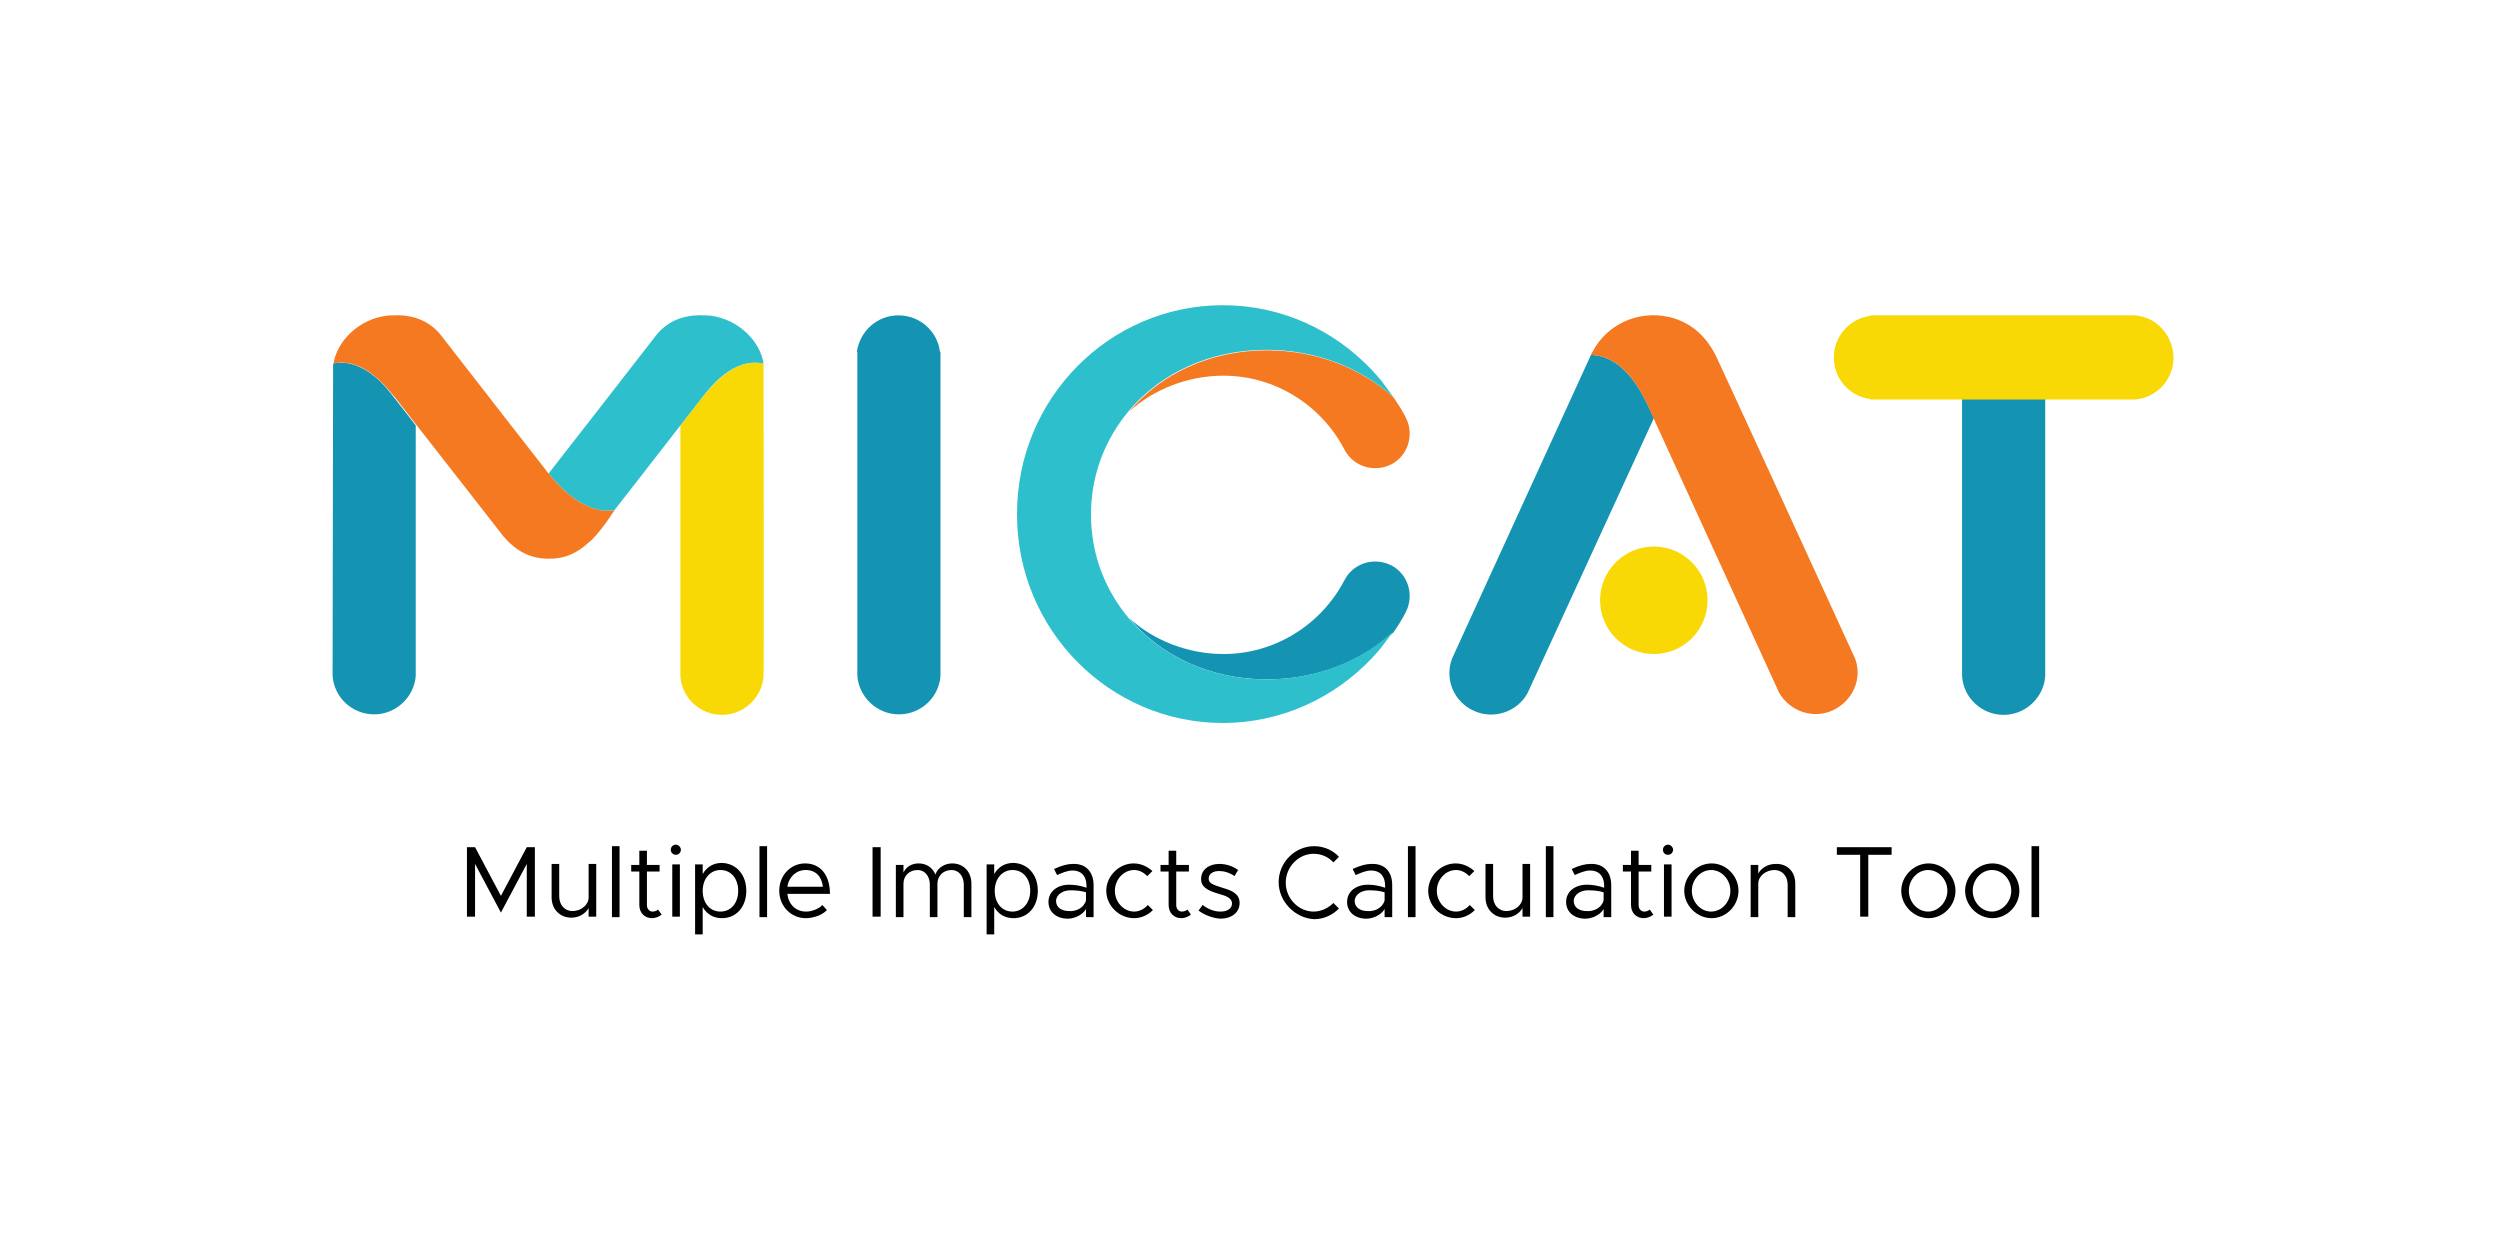
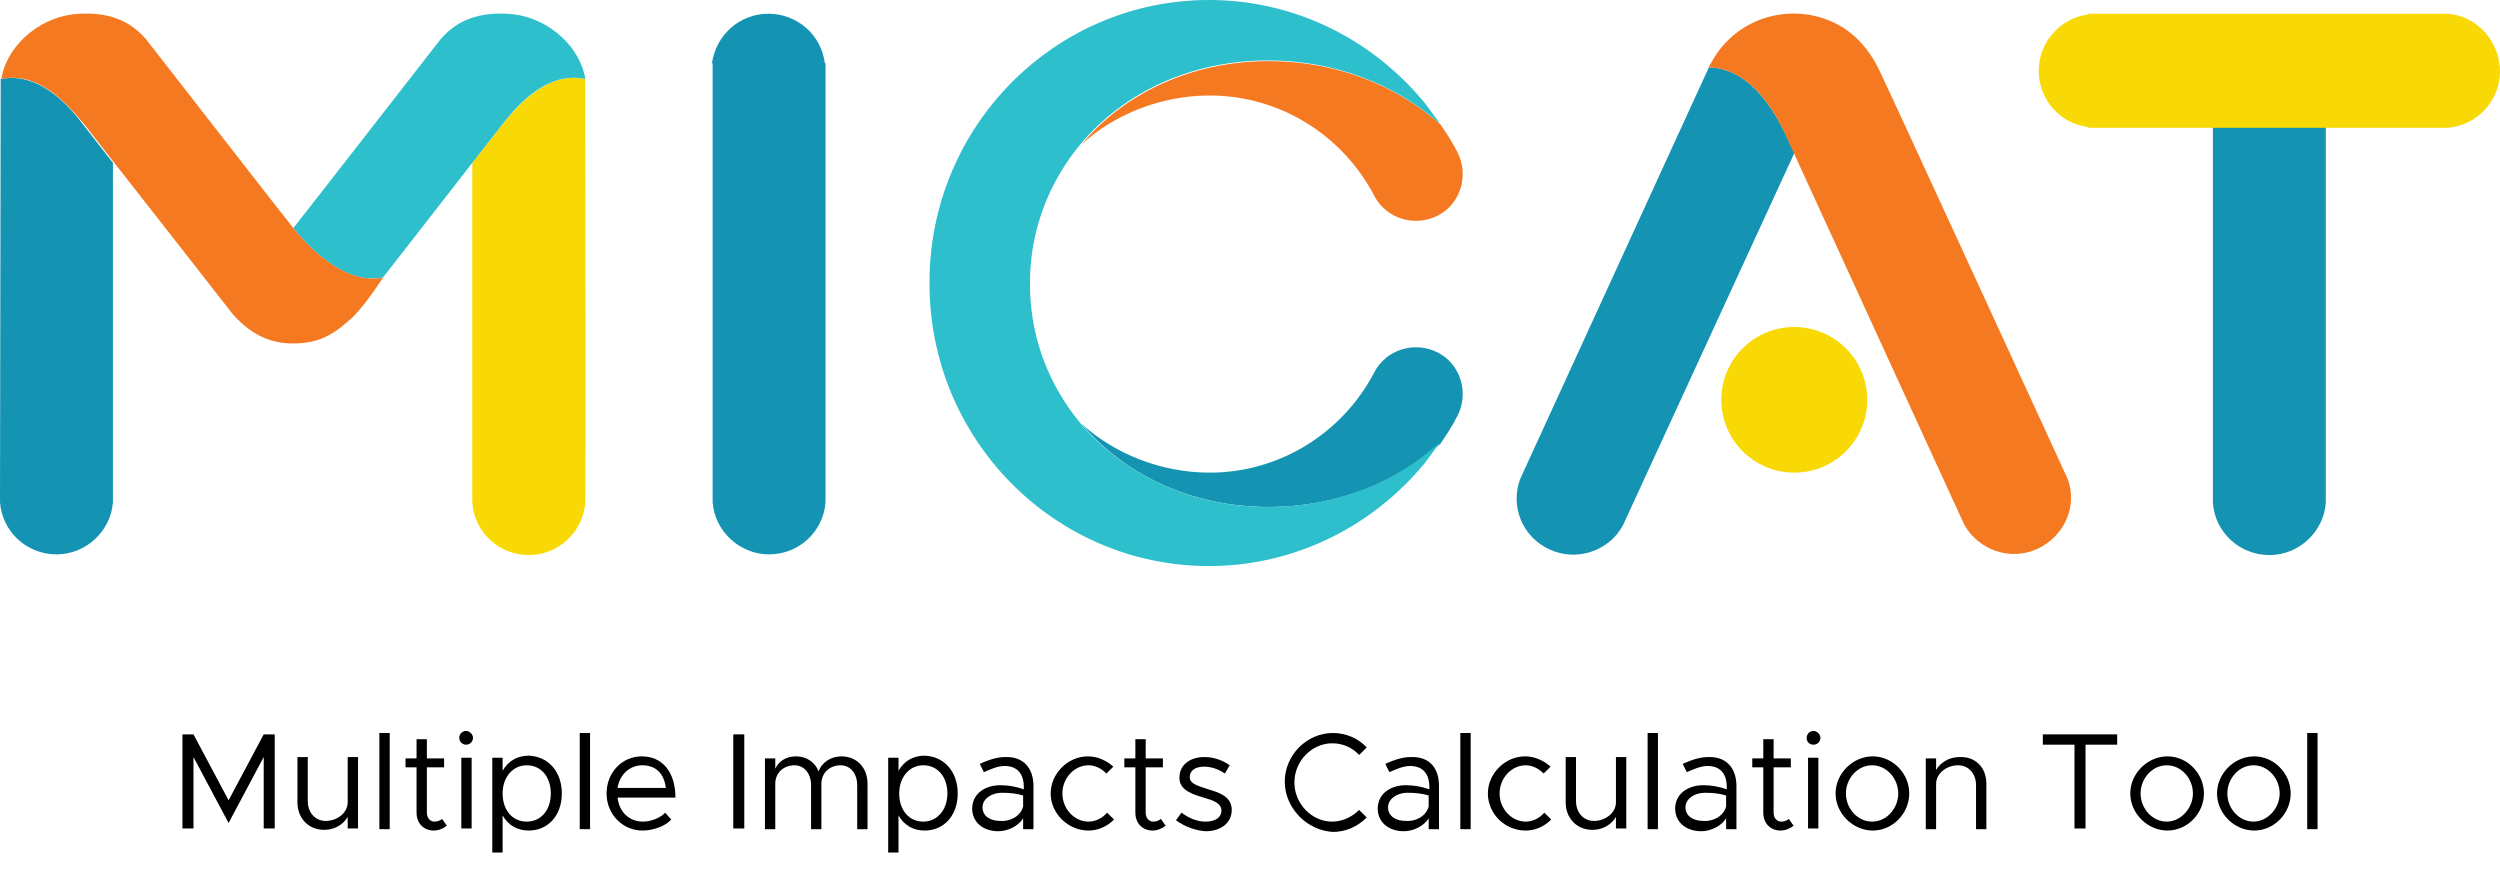
- <svg xmlns="http://www.w3.org/2000/svg" version="1.1" id="Layer_1" x="0px" y="0px" viewBox="0 0 493.1 246.5" style="enable-background:new 0 0 493.1 246.5;" xml:space="preserve">
-   <style type="text/css">
+ <svg xmlns="http://www.w3.org/2000/svg" version="1.1" id="Layer_1" x="0px" y="0px" viewBox="0 0 200 70" xml:space="preserve" width="200" height="70">
+   <defs id="defs137" />
+   <style type="text/css" id="style2">
	.st0{fill:none;}
	.st1{fill:#F8D905;}
	.st2{fill:#1494B2;}
	.st3{fill:#2DBFCC;}
	.st4{fill:#F47920;}
</style>
-   <rect x="0.1" y="0.4" class="st0" width="492.1" height="245.3" />
-   <rect x="2412.3" y="-170.5" class="st0" width="839.9" height="594.5" />
-   <rect x="4135.8" y="-169.2" class="st0" width="839.9" height="594.5" />
-   <g>
-     <g>
-       <path d="M92.1,167.1h1.6l5.1,9.6l5.1-9.6h1.6v13.7h-1.6v-10.4l-5.1,9.6l-5.1-9.6v10.4h-1.6V167.1z" />
-       <path d="M117.6,170.5v10.3h-1.5v-1.7c-0.6,1.1-1.9,1.9-3.4,1.9c-2.3,0-3.9-1.7-3.9-4v-6.6h1.5v6.4c0,1.7,1.1,2.9,2.6,2.9    c1.7,0,3.2-1.2,3.2-2.7v-6.6H117.6z" />
-       <path d="M120.7,166.9h1.5v14h-1.5V166.9z" />
-       <path d="M130.5,180.4c-0.5,0.4-1.2,0.7-1.9,0.7c-1.5,0-2.5-1.1-2.5-2.6v-6.6h-1.6v-1.3h1.6v-2.8h1.5v2.8h2.5v1.3h-2.5v6.6    c0,0.8,0.5,1.3,1.1,1.3c0.5,0,0.9-0.2,1.1-0.4L130.5,180.4z" />
-       <path d="M132.3,167.6c0-0.5,0.4-1,1-1c0.5,0,1,0.5,1,1c0,0.5-0.4,1-1,1C132.8,168.6,132.3,168.2,132.3,167.6z M132.6,170.5h1.5    v10.3h-1.5V170.5z" />
-       <path d="M147.2,175.7c0,3.2-2,5.4-4.8,5.4c-1.7,0-3-0.8-3.8-2.2v5.4h-1.5v-13.8h1.5v1.9c0.8-1.4,2.1-2.2,3.8-2.2    C145.2,170.3,147.2,172.5,147.2,175.7z M145.6,175.7c0-2.4-1.4-4.1-3.5-4.1c-2,0-3.5,1.7-3.5,4.1s1.4,4.1,3.5,4.1    C144.2,179.8,145.6,178.1,145.6,175.7z" />
-       <path d="M149.8,166.9h1.5v14h-1.5V166.9z" />
-       <path d="M162.2,178.5l0.9,1c-0.9,1-2.7,1.6-4.2,1.6c-2.8,0-5.2-2.3-5.2-5.4c0-3.1,2.3-5.4,5.1-5.4c3.1,0,4.9,2.4,4.9,6h-8.4    c0.2,2,1.6,3.5,3.7,3.5C160.2,179.8,161.6,179.2,162.2,178.5z M155.3,174.9h7c-0.2-1.9-1.3-3.3-3.4-3.3    C157.1,171.6,155.6,172.9,155.3,174.9z" />
-       <path d="M172.1,167.1h1.6v13.7h-1.6V167.1z" />
-       <path d="M191.6,174.3v6.6h-1.5v-6.4c0-1.7-1-2.9-2.4-2.9c-1.6,0-2.8,1.1-2.8,2.7v6.6h-1.5v-6.4c0-1.7-1-2.9-2.4-2.9    c-1.6,0-2.8,1.1-2.8,2.7v6.6h-1.5v-10.3h1.5v1.5c0.5-1.1,1.6-1.8,3-1.8c1.6,0,2.8,0.9,3.3,2.2c0.4-1.3,1.8-2.2,3.3-2.2    C190,170.3,191.6,171.9,191.6,174.3z" />
-       <path d="M204.7,175.7c0,3.2-2,5.4-4.8,5.4c-1.7,0-3-0.8-3.8-2.2v5.4h-1.5v-13.8h1.5v1.9c0.8-1.4,2.1-2.2,3.8-2.2    C202.7,170.3,204.7,172.5,204.7,175.7z M203.2,175.7c0-2.4-1.4-4.1-3.5-4.1c-2,0-3.5,1.7-3.5,4.1s1.4,4.1,3.5,4.1    C201.7,179.8,203.2,178.1,203.2,175.7z" />
-       <path d="M215.7,174.6v6.3h-1.5v-1.6c-0.7,1.2-2.3,1.9-3.6,1.9c-2.2,0-3.8-1.3-3.8-3.3c0-2.1,1.8-3.4,4.1-3.4    c1.1,0,2.3,0.2,3.4,0.6v-0.4c0-1.4-0.6-3-2.8-3c-1,0-2.1,0.5-3,0.9l-0.6-1.2c1.5-0.7,2.7-1,3.7-1    C214.3,170.3,215.7,172.1,215.7,174.6z M214.2,177.6V176c-0.9-0.3-2-0.4-3.1-0.4c-1.5,0-2.8,0.9-2.8,2.1c0,1.3,1.1,2,2.6,2    C212.2,179.8,213.8,179.1,214.2,177.6z" />
-       <path d="M218.2,175.7c0-2.9,2.5-5.4,5.4-5.4c1.4,0,2.7,0.6,3.7,1.5l-1,1c-0.7-0.7-1.6-1.2-2.6-1.2c-2.1,0-3.8,1.9-3.8,4.1    c0,2.2,1.7,4.1,3.8,4.1c1,0,2-0.5,2.7-1.3l1,1c-1,1-2.3,1.6-3.7,1.6C220.7,181.1,218.2,178.6,218.2,175.7z" />
-       <path d="M234.9,180.4c-0.5,0.4-1.2,0.7-1.9,0.7c-1.5,0-2.5-1.1-2.5-2.6v-6.6h-1.6v-1.3h1.6v-2.8h1.5v2.8h2.5v1.3h-2.5v6.6    c0,0.8,0.5,1.3,1.1,1.3c0.5,0,0.9-0.2,1.1-0.4L234.9,180.4z" />
-       <path d="M236.4,179.6l0.8-1.1c1.2,0.9,2.4,1.3,3.5,1.3c1.4,0,2.3-0.6,2.3-1.6c0-1.1-1.2-1.5-2.6-1.9c-2.5-0.7-3.5-1.5-3.5-2.9    c0-1.9,1.6-3,3.6-3c1.3,0,2.6,0.4,3.7,1.2l-0.7,1.2c-1-0.7-2.1-1-3-1c-1.2,0-2.1,0.5-2.1,1.5c0,0.9,0.8,1.2,2.7,1.8    c1.7,0.5,3.4,1.1,3.4,3c0,1.9-1.6,3.1-3.8,3.1C239.2,181.1,237.6,180.5,236.4,179.6z" />
-       <path d="M252.2,174c0-3.9,3.2-7.1,7-7.1c1.9,0,3.7,0.8,4.9,2.1l-1.1,1.1c-1-1.1-2.4-1.7-3.9-1.7c-3,0-5.5,2.6-5.5,5.7    c0,3.1,2.5,5.7,5.5,5.7c1.5,0,2.9-0.7,3.9-1.7l1.1,1.1c-1.3,1.3-3,2.1-4.9,2.1C255.4,181.1,252.2,177.8,252.2,174z" />
-       <path d="M274.6,174.6v6.3h-1.5v-1.6c-0.7,1.2-2.3,1.9-3.6,1.9c-2.2,0-3.8-1.3-3.8-3.3c0-2.1,1.8-3.4,4.1-3.4    c1.1,0,2.3,0.2,3.4,0.6v-0.4c0-1.4-0.6-3-2.8-3c-1,0-2.1,0.5-3,0.9l-0.6-1.2c1.5-0.7,2.7-1,3.7-1    C273.3,170.3,274.6,172.1,274.6,174.6z M273.1,177.6V176c-0.9-0.3-2-0.4-3.1-0.4c-1.5,0-2.8,0.9-2.8,2.1c0,1.3,1.1,2,2.6,2    C271.1,179.8,272.7,179.1,273.1,177.6z" />
-       <path d="M277.7,166.9h1.5v14h-1.5V166.9z" />
-       <path d="M281.7,175.7c0-2.9,2.5-5.4,5.4-5.4c1.4,0,2.7,0.6,3.7,1.5l-1,1c-0.7-0.7-1.6-1.2-2.6-1.2c-2.1,0-3.8,1.9-3.8,4.1    c0,2.2,1.7,4.1,3.8,4.1c1,0,2-0.5,2.7-1.3l1,1c-1,1-2.3,1.6-3.7,1.6C284.1,181.1,281.7,178.6,281.7,175.7z" />
-       <path d="M301.8,170.5v10.3h-1.5v-1.7c-0.6,1.1-1.9,1.9-3.4,1.9c-2.3,0-3.9-1.7-3.9-4v-6.6h1.5v6.4c0,1.7,1.1,2.9,2.6,2.9    c1.7,0,3.2-1.2,3.2-2.7v-6.6H301.8z" />
-       <path d="M304.9,166.9h1.5v14h-1.5V166.9z" />
-       <path d="M317.8,174.6v6.3h-1.5v-1.6c-0.7,1.2-2.3,1.9-3.6,1.9c-2.2,0-3.8-1.3-3.8-3.3c0-2.1,1.8-3.4,4.1-3.4    c1.1,0,2.3,0.2,3.4,0.6v-0.4c0-1.4-0.6-3-2.8-3c-1,0-2.1,0.5-3,0.9l-0.6-1.2c1.5-0.7,2.7-1,3.7-1    C316.4,170.3,317.8,172.1,317.8,174.6z M316.3,177.6V176c-0.9-0.3-2-0.4-3.1-0.4c-1.5,0-2.8,0.9-2.8,2.1c0,1.3,1.1,2,2.6,2    C314.3,179.8,315.9,179.1,316.3,177.6z" />
-       <path d="M326.1,180.4c-0.5,0.4-1.2,0.7-1.9,0.7c-1.5,0-2.5-1.1-2.5-2.6v-6.6h-1.6v-1.3h1.6v-2.8h1.5v2.8h2.5v1.3h-2.5v6.6    c0,0.8,0.5,1.3,1.1,1.3c0.5,0,0.9-0.2,1.1-0.4L326.1,180.4z" />
-       <path d="M328,167.6c0-0.5,0.4-1,1-1c0.5,0,1,0.5,1,1c0,0.5-0.4,1-1,1C328.4,168.6,328,168.2,328,167.6z M328.2,170.5h1.5v10.3    h-1.5V170.5z" />
-       <path d="M332.2,175.7c0-2.9,2.5-5.4,5.4-5.4s5.3,2.5,5.3,5.4c0,2.9-2.4,5.4-5.3,5.4S332.2,178.6,332.2,175.7z M341.3,175.7    c0-2.2-1.7-4.1-3.8-4.1c-2.1,0-3.8,1.9-3.8,4.1c0,2.2,1.7,4.1,3.8,4.1C339.6,179.8,341.3,177.9,341.3,175.7z" />
-       <path d="M354.1,174.3v6.6h-1.5v-6.4c0-1.7-1.1-2.9-2.6-2.9c-1.7,0-3.2,1.2-3.2,2.7v6.6h-1.5v-10.3h1.5v1.7    c0.6-1.1,1.9-1.9,3.4-1.9C352.5,170.3,354.1,171.9,354.1,174.3z" />
-       <path d="M366.9,168.6h-4.6v-1.5h10.8v1.5h-4.6v12.2h-1.6V168.6z" />
-       <path d="M375,175.7c0-2.9,2.5-5.4,5.4-5.4s5.3,2.5,5.3,5.4c0,2.9-2.4,5.4-5.3,5.4S375,178.6,375,175.7z M384.1,175.7    c0-2.2-1.7-4.1-3.8-4.1c-2.1,0-3.8,1.9-3.8,4.1c0,2.2,1.7,4.1,3.8,4.1C382.3,179.8,384.1,177.9,384.1,175.7z" />
-       <path d="M387.6,175.7c0-2.9,2.5-5.4,5.4-5.4s5.3,2.5,5.3,5.4c0,2.9-2.4,5.4-5.3,5.4S387.6,178.6,387.6,175.7z M396.7,175.7    c0-2.2-1.7-4.1-3.8-4.1c-2.1,0-3.8,1.9-3.8,4.1c0,2.2,1.7,4.1,3.8,4.1C394.9,179.8,396.7,177.9,396.7,175.7z" />
-       <path d="M400.7,166.9h1.5v14h-1.5V166.9z" />
+   <rect x="0.1" y="0.4" class="st0" width="492.1" height="245.3" id="rect4" />
+   <rect x="2412.3" y="-170.5" class="st0" width="839.9" height="594.5" id="rect6" />
+   <rect x="4135.8" y="-169.2" class="st0" width="839.9" height="594.5" id="rect8" />
+   <g id="g132" transform="matrix(0.5508125,0,0,0.5495761,-36.1333,-33.08448)">
+     <g id="g70">
+       <path d="m 92.1,167.1 h 1.6 l 5.1,9.6 5.1,-9.6 h 1.6 v 13.7 h -1.6 v -10.4 l -5.1,9.6 -5.1,-9.6 v 10.4 h -1.6 z" id="path10" />
+       <path d="m 117.6,170.5 v 10.3 h -1.5 v -1.7 c -0.6,1.1 -1.9,1.9 -3.4,1.9 -2.3,0 -3.9,-1.7 -3.9,-4 v -6.6 h 1.5 v 6.4 c 0,1.7 1.1,2.9 2.6,2.9 1.7,0 3.2,-1.2 3.2,-2.7 v -6.6 h 1.5 z" id="path12" />
+       <path d="m 120.7,166.9 h 1.5 v 14 h -1.5 z" id="path14" />
+       <path d="m 130.5,180.4 c -0.5,0.4 -1.2,0.7 -1.9,0.7 -1.5,0 -2.5,-1.1 -2.5,-2.6 v -6.6 h -1.6 v -1.3 h 1.6 v -2.8 h 1.5 v 2.8 h 2.5 v 1.3 h -2.5 v 6.6 c 0,0.8 0.5,1.3 1.1,1.3 0.5,0 0.9,-0.2 1.1,-0.4 z" id="path16" />
+       <path d="m 132.3,167.6 c 0,-0.5 0.4,-1 1,-1 0.5,0 1,0.5 1,1 0,0.5 -0.4,1 -1,1 -0.5,0 -1,-0.4 -1,-1 z m 0.3,2.9 h 1.5 v 10.3 h -1.5 z" id="path18" />
+       <path d="m 147.2,175.7 c 0,3.2 -2,5.4 -4.8,5.4 -1.7,0 -3,-0.8 -3.8,-2.2 v 5.4 h -1.5 v -13.8 h 1.5 v 1.9 c 0.8,-1.4 2.1,-2.2 3.8,-2.2 2.8,0.1 4.8,2.3 4.8,5.5 z m -1.6,0 c 0,-2.4 -1.4,-4.1 -3.5,-4.1 -2,0 -3.5,1.7 -3.5,4.1 0,2.4 1.4,4.1 3.5,4.1 2.1,0 3.5,-1.7 3.5,-4.1 z" id="path20" />
+       <path d="m 149.8,166.9 h 1.5 v 14 h -1.5 z" id="path22" />
+       <path d="m 162.2,178.5 0.9,1 c -0.9,1 -2.7,1.6 -4.2,1.6 -2.8,0 -5.2,-2.3 -5.2,-5.4 0,-3.1 2.3,-5.4 5.1,-5.4 3.1,0 4.9,2.4 4.9,6 h -8.4 c 0.2,2 1.6,3.5 3.7,3.5 1.2,0 2.6,-0.6 3.2,-1.3 z m -6.9,-3.6 h 7 c -0.2,-1.9 -1.3,-3.3 -3.4,-3.3 -1.8,0 -3.3,1.3 -3.6,3.3 z" id="path24" />
+       <path d="m 172.1,167.1 h 1.6 v 13.7 h -1.6 z" id="path26" />
+       <path d="m 191.6,174.3 v 6.6 h -1.5 v -6.4 c 0,-1.7 -1,-2.9 -2.4,-2.9 -1.6,0 -2.8,1.1 -2.8,2.7 v 6.6 h -1.5 v -6.4 c 0,-1.7 -1,-2.9 -2.4,-2.9 -1.6,0 -2.8,1.1 -2.8,2.7 v 6.6 h -1.5 v -10.3 h 1.5 v 1.5 c 0.5,-1.1 1.6,-1.8 3,-1.8 1.6,0 2.8,0.9 3.3,2.2 0.4,-1.3 1.8,-2.2 3.3,-2.2 2.2,0 3.8,1.6 3.8,4 z" id="path28" />
+       <path d="m 204.7,175.7 c 0,3.2 -2,5.4 -4.8,5.4 -1.7,0 -3,-0.8 -3.8,-2.2 v 5.4 h -1.5 v -13.8 h 1.5 v 1.9 c 0.8,-1.4 2.1,-2.2 3.8,-2.2 2.8,0.1 4.8,2.3 4.8,5.5 z m -1.5,0 c 0,-2.4 -1.4,-4.1 -3.5,-4.1 -2,0 -3.5,1.7 -3.5,4.1 0,2.4 1.4,4.1 3.5,4.1 2,0 3.5,-1.7 3.5,-4.1 z" id="path30" />
+       <path d="m 215.7,174.6 v 6.3 h -1.5 v -1.6 c -0.7,1.2 -2.3,1.9 -3.6,1.9 -2.2,0 -3.8,-1.3 -3.8,-3.3 0,-2.1 1.8,-3.4 4.1,-3.4 1.1,0 2.3,0.2 3.4,0.6 v -0.4 c 0,-1.4 -0.6,-3 -2.8,-3 -1,0 -2.1,0.5 -3,0.9 l -0.6,-1.2 c 1.5,-0.7 2.7,-1 3.7,-1 2.7,-0.1 4.1,1.7 4.1,4.2 z m -1.5,3 V 176 c -0.9,-0.3 -2,-0.4 -3.1,-0.4 -1.5,0 -2.8,0.9 -2.8,2.1 0,1.3 1.1,2 2.6,2 1.3,0.1 2.9,-0.6 3.3,-2.1 z" id="path32" />
+       <path d="m 218.2,175.7 c 0,-2.9 2.5,-5.4 5.4,-5.4 1.4,0 2.7,0.6 3.7,1.5 l -1,1 c -0.7,-0.7 -1.6,-1.2 -2.6,-1.2 -2.1,0 -3.8,1.9 -3.8,4.1 0,2.2 1.7,4.1 3.8,4.1 1,0 2,-0.5 2.7,-1.3 l 1,1 c -1,1 -2.3,1.6 -3.7,1.6 -3,0 -5.5,-2.5 -5.5,-5.4 z" id="path34" />
+       <path d="m 234.9,180.4 c -0.5,0.4 -1.2,0.7 -1.9,0.7 -1.5,0 -2.5,-1.1 -2.5,-2.6 v -6.6 h -1.6 v -1.3 h 1.6 v -2.8 h 1.5 v 2.8 h 2.5 v 1.3 H 232 v 6.6 c 0,0.8 0.5,1.3 1.1,1.3 0.5,0 0.9,-0.2 1.1,-0.4 z" id="path36" />
+       <path d="m 236.4,179.6 0.8,-1.1 c 1.2,0.9 2.4,1.3 3.5,1.3 1.4,0 2.3,-0.6 2.3,-1.6 0,-1.1 -1.2,-1.5 -2.6,-1.9 -2.5,-0.7 -3.5,-1.5 -3.5,-2.9 0,-1.9 1.6,-3 3.6,-3 1.3,0 2.6,0.4 3.7,1.2 l -0.7,1.2 c -1,-0.7 -2.1,-1 -3,-1 -1.2,0 -2.1,0.5 -2.1,1.5 0,0.9 0.8,1.2 2.7,1.8 1.7,0.5 3.4,1.1 3.4,3 0,1.9 -1.6,3.1 -3.8,3.1 -1.5,-0.1 -3.1,-0.7 -4.3,-1.6 z" id="path38" />
+       <path d="m 252.2,174 c 0,-3.9 3.2,-7.1 7,-7.1 1.9,0 3.7,0.8 4.9,2.1 l -1.1,1.1 c -1,-1.1 -2.4,-1.7 -3.9,-1.7 -3,0 -5.5,2.6 -5.5,5.7 0,3.1 2.5,5.7 5.5,5.7 1.5,0 2.9,-0.7 3.9,-1.7 l 1.1,1.1 c -1.3,1.3 -3,2.1 -4.9,2.1 -3.8,-0.2 -7,-3.5 -7,-7.3 z" id="path40" />
+       <path d="m 274.6,174.6 v 6.3 h -1.5 v -1.6 c -0.7,1.2 -2.3,1.9 -3.6,1.9 -2.2,0 -3.8,-1.3 -3.8,-3.3 0,-2.1 1.8,-3.4 4.1,-3.4 1.1,0 2.3,0.2 3.4,0.6 v -0.4 c 0,-1.4 -0.6,-3 -2.8,-3 -1,0 -2.1,0.5 -3,0.9 l -0.6,-1.2 c 1.5,-0.7 2.7,-1 3.7,-1 2.8,-0.1 4.1,1.7 4.1,4.2 z m -1.5,3 V 176 c -0.9,-0.3 -2,-0.4 -3.1,-0.4 -1.5,0 -2.8,0.9 -2.8,2.1 0,1.3 1.1,2 2.6,2 1.3,0.1 2.9,-0.6 3.3,-2.1 z" id="path42" />
+       <path d="m 277.7,166.9 h 1.5 v 14 h -1.5 z" id="path44" />
+       <path d="m 281.7,175.7 c 0,-2.9 2.5,-5.4 5.4,-5.4 1.4,0 2.7,0.6 3.7,1.5 l -1,1 c -0.7,-0.7 -1.6,-1.2 -2.6,-1.2 -2.1,0 -3.8,1.9 -3.8,4.1 0,2.2 1.7,4.1 3.8,4.1 1,0 2,-0.5 2.7,-1.3 l 1,1 c -1,1 -2.3,1.6 -3.7,1.6 -3.1,0 -5.5,-2.5 -5.5,-5.4 z" id="path46" />
+       <path d="m 301.8,170.5 v 10.3 h -1.5 v -1.7 c -0.6,1.1 -1.9,1.9 -3.4,1.9 -2.3,0 -3.9,-1.7 -3.9,-4 v -6.6 h 1.5 v 6.4 c 0,1.7 1.1,2.9 2.6,2.9 1.7,0 3.2,-1.2 3.2,-2.7 v -6.6 h 1.5 z" id="path48" />
+       <path d="m 304.9,166.9 h 1.5 v 14 h -1.5 z" id="path50" />
+       <path d="m 317.8,174.6 v 6.3 h -1.5 v -1.6 c -0.7,1.2 -2.3,1.9 -3.6,1.9 -2.2,0 -3.8,-1.3 -3.8,-3.3 0,-2.1 1.8,-3.4 4.1,-3.4 1.1,0 2.3,0.2 3.4,0.6 v -0.4 c 0,-1.4 -0.6,-3 -2.8,-3 -1,0 -2.1,0.5 -3,0.9 l -0.6,-1.2 c 1.5,-0.7 2.7,-1 3.7,-1 2.7,-0.1 4.1,1.7 4.1,4.2 z m -1.5,3 V 176 c -0.9,-0.3 -2,-0.4 -3.1,-0.4 -1.5,0 -2.8,0.9 -2.8,2.1 0,1.3 1.1,2 2.6,2 1.3,0.1 2.9,-0.6 3.3,-2.1 z" id="path52" />
+       <path d="m 326.1,180.4 c -0.5,0.4 -1.2,0.7 -1.9,0.7 -1.5,0 -2.5,-1.1 -2.5,-2.6 v -6.6 h -1.6 v -1.3 h 1.6 v -2.8 h 1.5 v 2.8 h 2.5 v 1.3 h -2.5 v 6.6 c 0,0.8 0.5,1.3 1.1,1.3 0.5,0 0.9,-0.2 1.1,-0.4 z" id="path54" />
+       <path d="m 328,167.6 c 0,-0.5 0.4,-1 1,-1 0.5,0 1,0.5 1,1 0,0.5 -0.4,1 -1,1 -0.6,0 -1,-0.4 -1,-1 z m 0.2,2.9 h 1.5 v 10.3 h -1.5 z" id="path56" />
+       <path d="m 332.2,175.7 c 0,-2.9 2.5,-5.4 5.4,-5.4 2.9,0 5.3,2.5 5.3,5.4 0,2.9 -2.4,5.4 -5.3,5.4 -2.9,0 -5.4,-2.5 -5.4,-5.4 z m 9.1,0 c 0,-2.2 -1.7,-4.1 -3.8,-4.1 -2.1,0 -3.8,1.9 -3.8,4.1 0,2.2 1.7,4.1 3.8,4.1 2.1,0 3.8,-1.9 3.8,-4.1 z" id="path58" />
+       <path d="m 354.1,174.3 v 6.6 h -1.5 v -6.4 c 0,-1.7 -1.1,-2.9 -2.6,-2.9 -1.7,0 -3.2,1.2 -3.2,2.7 v 6.6 h -1.5 v -10.3 h 1.5 v 1.7 c 0.6,-1.1 1.9,-1.9 3.4,-1.9 2.3,-0.1 3.9,1.5 3.9,3.9 z" id="path60" />
+       <path d="m 366.9,168.6 h -4.6 v -1.5 h 10.8 v 1.5 h -4.6 v 12.2 h -1.6 z" id="path62" />
+       <path d="m 375,175.7 c 0,-2.9 2.5,-5.4 5.4,-5.4 2.9,0 5.3,2.5 5.3,5.4 0,2.9 -2.4,5.4 -5.3,5.4 -2.9,0 -5.4,-2.5 -5.4,-5.4 z m 9.1,0 c 0,-2.2 -1.7,-4.1 -3.8,-4.1 -2.1,0 -3.8,1.9 -3.8,4.1 0,2.2 1.7,4.1 3.8,4.1 2,0 3.8,-1.9 3.8,-4.1 z" id="path64" />
+       <path d="m 387.6,175.7 c 0,-2.9 2.5,-5.4 5.4,-5.4 2.9,0 5.3,2.5 5.3,5.4 0,2.9 -2.4,5.4 -5.3,5.4 -2.9,0 -5.4,-2.5 -5.4,-5.4 z m 9.1,0 c 0,-2.2 -1.7,-4.1 -3.8,-4.1 -2.1,0 -3.8,1.9 -3.8,4.1 0,2.2 1.7,4.1 3.8,4.1 2,0 3.8,-1.9 3.8,-4.1 z" id="path66" />
+       <path d="m 400.7,166.9 h 1.5 v 14 h -1.5 z" id="path68" />
    </g>
-     <path class="st1" d="M154.3,71.2" />
-     <g>
-       <path class="st2" d="M169,69.4L169,69.4c0.6-4.1,4-7.2,8.2-7.2c4.2,0,7.7,3.1,8.2,7.2h0.1v63.9h0c-0.3,4.3-3.9,7.6-8.2,7.6    c-4.3,0-7.9-3.4-8.2-7.6h0V69.4z" />
-       <g>
-         <path class="st2" d="M387,133.4L387,133.4c0.3,4.3,3.9,7.6,8.2,7.6c4.3,0,7.9-3.4,8.2-7.6h0V78.6H387V133.4z" />
-         <path class="st1" d="M421.1,62.2L421.1,62.2l-52.2,0v0.1c-4,0.5-7.2,4-7.2,8.2c0,4.2,3.1,7.7,7.2,8.2v0.1H387h16.4h17.7v0     c4.2-0.3,7.6-3.9,7.6-8.2S425.4,62.5,421.1,62.2z" />
+     <path class="st1" d="M 154.3,71.2" id="path72" />
+     <g id="g130">
+       <path class="st2" d="m 169,69.4 v 0 c 0.6,-4.1 4,-7.2 8.2,-7.2 4.2,0 7.7,3.1 8.2,7.2 h 0.1 v 63.9 0 c -0.3,4.3 -3.9,7.6 -8.2,7.6 -4.3,0 -7.9,-3.4 -8.2,-7.6 v 0 -63.9 z" id="path74" />
+       <g id="g80">
+         <path class="st2" d="m 387,133.4 v 0 c 0.3,4.3 3.9,7.6 8.2,7.6 4.3,0 7.9,-3.4 8.2,-7.6 v 0 -54.8 H 387 Z" id="path76" />
+         <path class="st1" d="m 421.1,62.2 v 0 h -52.2 v 0.1 c -4,0.5 -7.2,4 -7.2,8.2 0,4.2 3.1,7.7 7.2,8.2 v 0.1 h 18.1 16.4 17.7 v 0 c 4.2,-0.3 7.6,-3.9 7.6,-8.2 0,-4.3 -3.3,-8.1 -7.6,-8.4 z" id="path78" />
      </g>
-       <g>
-         <path class="st1" d="M150.6,71.7C150.6,71.7,150.6,71.7,150.6,71.7c-5.9-1.3-10.5,4.8-12.2,6.8c0,0-1.7,2.2-4.2,5.4v49.5h0     c0.3,4.3,3.9,7.6,8.2,7.6s7.9-3.4,8.2-7.6h0C150.7,133.4,150.6,71.7,150.6,71.7z" />
-         <path class="st3" d="M116.6,106.5c-0.5,0.5-0.9,0.9-1.4,1.2C115.7,107.4,116.2,107,116.6,106.5z" />
-         <path class="st2" d="M65.7,71.7C65.7,71.7,65.7,71.7,65.7,71.7C65.7,71.7,65.7,71.7,65.7,71.7l-0.1,61.6h0     c0.3,4.3,3.9,7.6,8.2,7.6s7.9-3.4,8.2-7.6h0V83.9c-2.5-3.2-4.2-5.4-4.2-5.4C76.3,76.5,71.7,70.5,65.7,71.7z" />
-         <path class="st2" d="M65.9,71.1" />
-         <g>
-           <path class="st3" d="M150.5,71.1c-1.1-4.7-5.9-8.7-11.3-8.9c-3.9-0.2-7.1,0.8-9.6,3.7c0,0-21.2,27.3-21.4,27.5c0,0,0,0,0,0      c1.6,2,7.1,8.4,13,7.2c0,0,0,0,0,0c-0.1,0.2,9.1-11.7,13-16.7c2.5-3.2,4.2-5.4,4.2-5.4c1.6-2,6.2-8.1,12.2-6.8c0,0,0,0,0,0      c0,0,0,0,0,0C150.6,71.5,150.5,71.2,150.5,71.1z" />
-           <path class="st4" d="M108.2,93.4C108.2,93.4,108.2,93.4,108.2,93.4c-0.2-0.2-21.4-27.5-21.4-27.5c-2.5-2.9-5.7-3.9-9.6-3.7      c-5.4,0.2-10.2,4.2-11.3,8.9c0,0.1-0.1,0.5-0.1,0.6c0,0,0,0,0,0c0,0,0,0,0,0c5.9-1.3,10.5,4.8,12.2,6.8c0,0,1.7,2.2,4.2,5.4      c6.2,7.9,17.1,21.9,17.1,21.9c2.5,2.9,5.3,4.4,8.9,4.4c2.6,0,4.7-0.6,7.1-2.5c0.4-0.4,0.9-0.8,1.4-1.2c1.3-1.3,2.7-3.1,4.2-5.4      c0.1-0.2,0.3-0.4,0.4-0.5c0,0,0,0,0,0C115.3,101.8,109.8,95.4,108.2,93.4z" />
+       <g id="g98">
+         <path class="st1" d="m 150.6,71.7 c 0,0 0,0 0,0 -5.9,-1.3 -10.5,4.8 -12.2,6.8 0,0 -1.7,2.2 -4.2,5.4 v 49.5 0 c 0.3,4.3 3.9,7.6 8.2,7.6 4.3,0 7.9,-3.4 8.2,-7.6 v 0 c 0.1,0 0,-61.7 0,-61.7 z" id="path82" />
+         <path class="st3" d="m 116.6,106.5 c -0.5,0.5 -0.9,0.9 -1.4,1.2 0.5,-0.3 1,-0.7 1.4,-1.2 z" id="path84" />
+         <path class="st2" d="m 65.7,71.7 c 0,0 0,0 0,0 0,0 0,0 0,0 l -0.1,61.6 v 0 c 0.3,4.3 3.9,7.6 8.2,7.6 4.3,0 7.9,-3.4 8.2,-7.6 v 0 -49.4 c -2.5,-3.2 -4.2,-5.4 -4.2,-5.4 -1.5,-2 -6.1,-8 -12.1,-6.8 z" id="path86" />
+         <path class="st2" d="M 65.9,71.1" id="path88" />
+         <g id="g94">
+           <path class="st3" d="m 150.5,71.1 c -1.1,-4.7 -5.9,-8.7 -11.3,-8.9 -3.9,-0.2 -7.1,0.8 -9.6,3.7 0,0 -21.2,27.3 -21.4,27.5 0,0 0,0 0,0 1.6,2 7.1,8.4 13,7.2 0,0 0,0 0,0 -0.1,0.2 9.1,-11.7 13,-16.7 2.5,-3.2 4.2,-5.4 4.2,-5.4 1.6,-2 6.2,-8.1 12.2,-6.8 0,0 0,0 0,0 0,0 0,0 0,0 0,-0.2 -0.1,-0.5 -0.1,-0.6 z" id="path90" />
+           <path class="st4" d="m 108.2,93.4 c 0,0 0,0 0,0 C 108,93.2 86.8,65.9 86.8,65.9 84.3,63 81.1,62 77.2,62.2 71.8,62.4 67,66.4 65.9,71.1 c 0,0.1 -0.1,0.5 -0.1,0.6 0,0 0,0 0,0 0,0 0,0 0,0 5.9,-1.3 10.5,4.8 12.2,6.8 0,0 1.7,2.2 4.2,5.4 6.2,7.9 17.1,21.9 17.1,21.9 2.5,2.9 5.3,4.4 8.9,4.4 2.6,0 4.7,-0.6 7.1,-2.5 0.4,-0.4 0.9,-0.8 1.4,-1.2 1.3,-1.3 2.7,-3.1 4.2,-5.4 0.1,-0.2 0.3,-0.4 0.4,-0.5 0,0 0,0 0,0 -6,1.2 -11.5,-5.2 -13.1,-7.2 z" id="path92" />
        </g>
-         <polygon class="st4" points="121.2,100.6 121.2,100.6 121.2,100.6    " />
+         <polygon class="st4" points="" id="polygon96" />
      </g>
-       <g>
-         <g>
-           <path class="st4" d="M222.7,81.2c4.8-4.4,11.6-7.1,18.6-7.1c10,0,19.2,5.6,23.9,14.6c1.7,3.3,5.8,4.6,9.2,2.9      c3.3-1.7,4.6-5.8,2.9-9.2c-0.7-1.4-1.6-2.8-2.5-4.1c-6.4-5.7-15.2-9.2-24.9-9.2C238.6,69.1,228.9,73.8,222.7,81.2z" />
-           <path class="st4" d="M270.7,73.3" />
-           <path class="st4" d="M274.6,78.2" />
+       <g id="g118">
+         <g id="g106">
+           <path class="st4" d="m 222.7,81.2 c 4.8,-4.4 11.6,-7.1 18.6,-7.1 10,0 19.2,5.6 23.9,14.6 1.7,3.3 5.8,4.6 9.2,2.9 3.3,-1.7 4.6,-5.8 2.9,-9.2 -0.7,-1.4 -1.6,-2.8 -2.5,-4.1 -6.4,-5.7 -15.2,-9.2 -24.9,-9.2 -11.3,0 -21,4.7 -27.2,12.1 z" id="path100" />
+           <path class="st4" d="M 270.7,73.3" id="path102" />
+           <path class="st4" d="M 274.6,78.2" id="path104" />
        </g>
-         <g>
-           <path class="st2" d="M222.7,121.9c4.8,4.4,11.6,7.1,18.6,7.1c10,0,19.2-5.6,23.9-14.6c1.7-3.3,5.8-4.6,9.2-2.9      c3.3,1.7,4.6,5.8,2.9,9.2c-0.7,1.4-1.6,2.8-2.5,4.1c-6.4,5.7-15.2,9.2-24.9,9.2C238.6,134,228.9,129.3,222.7,121.9z" />
-           <path class="st4" d="M270.7,129.9" />
-           <path class="st4" d="M274.6,125" />
-           <path class="st3" d="M249.8,134c-11.2,0-20.9-4.7-27.2-12.1c-4.5-5.4-7.2-12.1-7.4-19.5h0c0-0.3,0-1.5,0-1.8h0      c0.2-7.4,2.9-14.1,7.4-19.5c6.2-7.4,15.9-12.1,27.2-12.1c9.7,0,18.5,3.5,24.9,9.2c0,0,0,0,0,0c0-0.1-0.1-0.1-0.1-0.2      c-0.3-0.4-2.1-2.9-2.3-3.1c-0.5-0.6-1.6-1.8-1.6-1.8c-7.6-8.1-18.1-12.9-29.5-12.9c-22.4,0-40.6,18.4-40.6,41.1c0,0,0,0,0,0.1      c0,0,0,0,0,0.1c0,22.7,18.2,41.1,40.6,41.1c11.3,0,21.9-4.8,29.5-12.9c0,0,1.1-1.2,1.6-1.8c0.2-0.2,2-2.7,2.3-3.1      c0-0.1,0.1-0.1,0.1-0.2c0,0,0,0,0,0C268.3,130.5,259.5,134,249.8,134z" />
+         <g id="g116">
+           <path class="st2" d="m 222.7,121.9 c 4.8,4.4 11.6,7.1 18.6,7.1 10,0 19.2,-5.6 23.9,-14.6 1.7,-3.3 5.8,-4.6 9.2,-2.9 3.3,1.7 4.6,5.8 2.9,9.2 -0.7,1.4 -1.6,2.8 -2.5,4.1 -6.4,5.7 -15.2,9.2 -24.9,9.2 -11.3,0 -21,-4.7 -27.2,-12.1 z" id="path108" />
+           <path class="st4" d="M 270.7,129.9" id="path110" />
+           <path class="st4" d="M 274.6,125" id="path112" />
+           <path class="st3" d="m 249.8,134 c -11.2,0 -20.9,-4.7 -27.2,-12.1 -4.5,-5.4 -7.2,-12.1 -7.4,-19.5 v 0 c 0,-0.3 0,-1.5 0,-1.8 v 0 c 0.2,-7.4 2.9,-14.1 7.4,-19.5 6.2,-7.4 15.9,-12.1 27.2,-12.1 9.7,0 18.5,3.5 24.9,9.2 0,0 0,0 0,0 0,-0.1 -0.1,-0.1 -0.1,-0.2 -0.3,-0.4 -2.1,-2.9 -2.3,-3.1 -0.5,-0.6 -1.6,-1.8 -1.6,-1.8 -7.6,-8.1 -18.1,-12.9 -29.5,-12.9 -22.4,0 -40.6,18.4 -40.6,41.1 0,0 0,0 0,0.1 0,0 0,0 0,0.1 0,22.7 18.2,41.1 40.6,41.1 11.3,0 21.9,-4.8 29.5,-12.9 0,0 1.1,-1.2 1.6,-1.8 0.2,-0.2 2,-2.7 2.3,-3.1 0,-0.1 0.1,-0.1 0.1,-0.2 0,0 0,0 0,0 -6.4,5.9 -15.2,9.4 -24.9,9.4 z" id="path114" />
        </g>
      </g>
-       <g>
-         <circle class="st1" cx="326.2" cy="118.4" r="10.6" />
-         <g>
-           <path class="st2" d="M313.8,70l-27.4,59.9l0,0c-1.5,4,0.3,8.5,4.3,10.3c3.9,1.8,8.6,0.2,10.6-3.5l0,0l24.9-54.2l-0.8-1.8      C324.1,78,320.6,70.2,313.8,70z" />
-           <path class="st4" d="M365.9,129.9L365.9,129.9c0,0-27.5-60-27.6-60c-2-3.8-4.9-6.4-9.2-7.4c-6-1.3-12.1,1.4-15,6.9      c-0.1,0.1-0.3,0.5-0.3,0.6c0,0,0,0,0,0c0,0,0,0,0,0c0,0,0,0,0,0c6.8,0.2,10.3,8,11.5,10.6l0.8,1.8l24.8,54.2l0,0      c2.1,3.7,6.7,5.3,10.6,3.5S367.4,133.9,365.9,129.9z" />
+       <g id="g128">
+         <circle class="st1" cx="326.2" cy="118.4" r="10.6" id="circle120" />
+         <g id="g126">
+           <path class="st2" d="m 313.8,70 -27.4,59.9 v 0 c -1.5,4 0.3,8.5 4.3,10.3 3.9,1.8 8.6,0.2 10.6,-3.5 v 0 l 24.9,-54.2 -0.8,-1.8 C 324.1,78 320.6,70.2 313.8,70 Z" id="path122" />
+           <path class="st4" d="m 365.9,129.9 v 0 c 0,0 -27.5,-60 -27.6,-60 -2,-3.8 -4.9,-6.4 -9.2,-7.4 -6,-1.3 -12.1,1.4 -15,6.9 -0.1,0.1 -0.3,0.5 -0.3,0.6 0,0 0,0 0,0 0,0 0,0 0,0 0,0 0,0 0,0 6.8,0.2 10.3,8 11.5,10.6 l 0.8,1.8 24.8,54.2 v 0 c 2.1,3.7 6.7,5.3 10.6,3.5 3.9,-1.8 5.9,-6.2 4.4,-10.2 z" id="path124" />
        </g>
      </g>
    </g>
  </g>
</svg>
